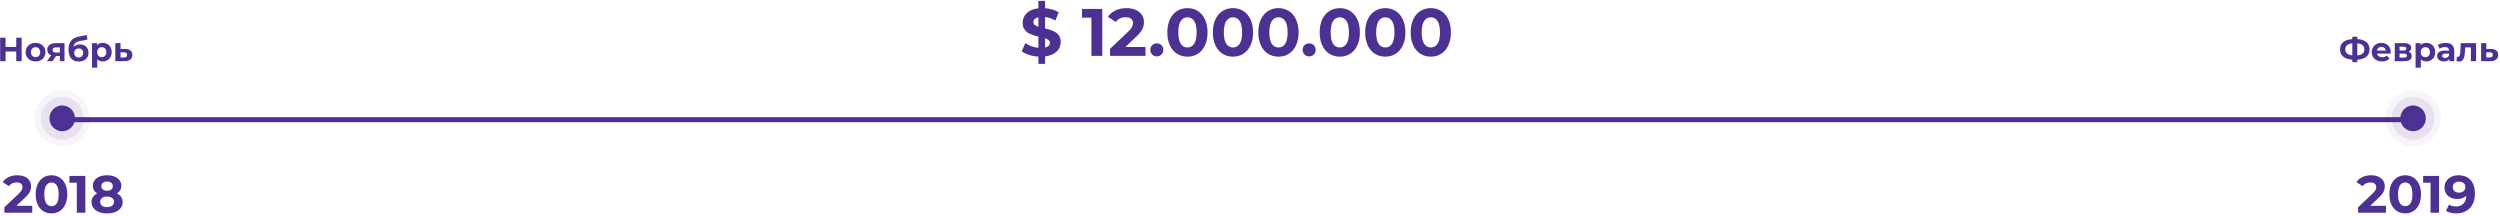
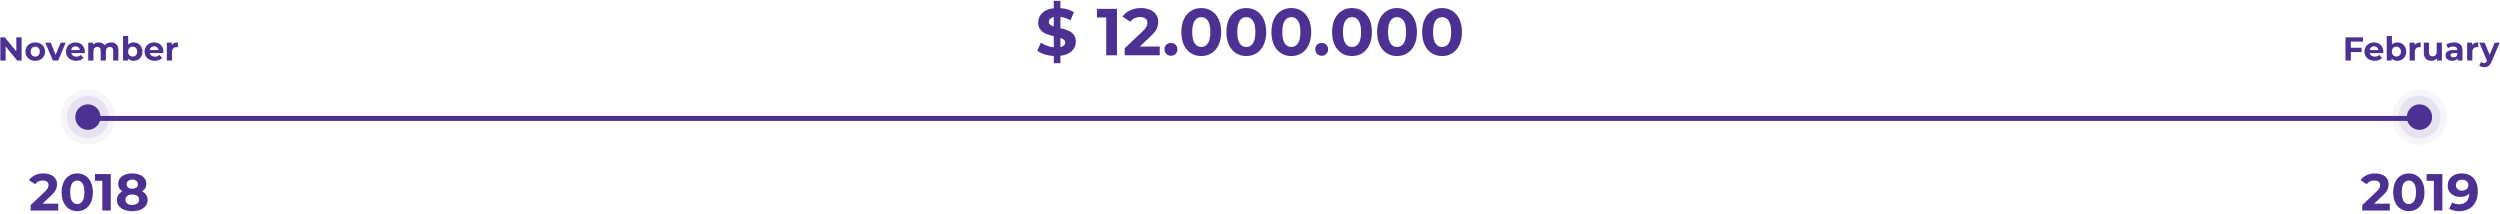
- <svg xmlns="http://www.w3.org/2000/svg" width="940px" height="81px" viewBox="0 0 940 81" version="1.1">
+ <svg xmlns="http://www.w3.org/2000/svg" width="950px" height="81px" viewBox="0 0 950 81" version="1.1">
  <defs />
-   <g id="майлстоун-3-copy" stroke="none" stroke-width="1" fill="none" fill-rule="evenodd" transform="translate(-180, -144)">
-     <g id="Group-9" transform="translate(0, 144)">
-       <g id="line-12-000-000" transform="translate(180, 0)">
-         <path d="M20,45 L909.798,45" id="Line" stroke="#4C3092" stroke-width="1.89" stroke-linecap="square" />
-         <g id="Group-6" transform="translate(13, 34)" fill="#4C3092">
-           <ellipse id="Oval-3-Copy-2" opacity="0.05" cx="10.401" cy="10.5" rx="10.401" ry="10.5" />
-           <ellipse id="Oval-3" opacity="0.1" cx="10.401" cy="10.5" rx="8" ry="8.077" />
-           <ellipse id="Oval-3-Copy" cx="10.401" cy="10.5" rx="4.8" ry="4.846" />
-         </g>
-         <path d="M12.128,77.386 L12.128,80 L1.653,80 L1.653,77.921 L6.999,72.872 C7.567,72.331 7.95,71.866 8.148,71.476 C8.346,71.087 8.445,70.701 8.445,70.318 C8.445,69.763 8.257,69.338 7.88,69.041 C7.504,68.744 6.953,68.595 6.227,68.595 C5.62,68.595 5.072,68.711 4.584,68.942 C4.095,69.173 3.686,69.519 3.356,69.981 L1.02,68.476 C1.561,67.671 2.307,67.041 3.257,66.586 C4.208,66.13 5.297,65.902 6.524,65.902 C7.554,65.902 8.455,66.071 9.227,66.407 C9.999,66.744 10.6,67.219 11.029,67.833 C11.458,68.447 11.672,69.169 11.672,70.001 C11.672,70.753 11.514,71.46 11.197,72.12 C10.88,72.78 10.266,73.532 9.356,74.377 L6.168,77.386 L12.128,77.386 Z M19.355,80.238 C18.206,80.238 17.183,79.954 16.286,79.386 C15.388,78.819 14.685,77.997 14.177,76.921 C13.669,75.845 13.415,74.562 13.415,73.07 C13.415,71.578 13.669,70.295 14.177,69.219 C14.685,68.143 15.388,67.321 16.286,66.754 C17.183,66.186 18.206,65.902 19.355,65.902 C20.503,65.902 21.526,66.186 22.424,66.754 C23.321,67.321 24.024,68.143 24.532,69.219 C25.041,70.295 25.295,71.578 25.295,73.07 C25.295,74.562 25.041,75.845 24.532,76.921 C24.024,77.997 23.321,78.819 22.424,79.386 C21.526,79.954 20.503,80.238 19.355,80.238 Z M19.355,77.525 C20.199,77.525 20.863,77.162 21.344,76.436 C21.826,75.71 22.067,74.588 22.067,73.07 C22.067,71.552 21.826,70.43 21.344,69.704 C20.863,68.978 20.199,68.615 19.355,68.615 C18.523,68.615 17.866,68.978 17.384,69.704 C16.903,70.43 16.662,71.552 16.662,73.07 C16.662,74.588 16.903,75.71 17.384,76.436 C17.866,77.162 18.523,77.525 19.355,77.525 Z M32.086,66.14 L32.086,80 L28.878,80 L28.878,68.714 L26.106,68.714 L26.106,66.14 L32.086,66.14 Z M43.986,72.714 C44.672,73.057 45.197,73.506 45.56,74.06 C45.923,74.614 46.104,75.255 46.104,75.981 C46.104,76.839 45.86,77.588 45.372,78.228 C44.883,78.868 44.197,79.363 43.313,79.713 C42.428,80.063 41.405,80.238 40.244,80.238 C39.082,80.238 38.062,80.063 37.184,79.713 C36.307,79.363 35.627,78.868 35.145,78.228 C34.663,77.588 34.422,76.839 34.422,75.981 C34.422,75.255 34.604,74.614 34.967,74.06 C35.33,73.506 35.848,73.057 36.521,72.714 C36.006,72.397 35.61,71.998 35.333,71.516 C35.056,71.034 34.917,70.483 34.917,69.862 C34.917,69.057 35.142,68.358 35.591,67.764 C36.039,67.17 36.666,66.711 37.472,66.388 C38.277,66.064 39.201,65.902 40.244,65.902 C41.3,65.902 42.233,66.064 43.045,66.388 C43.857,66.711 44.487,67.17 44.936,67.764 C45.385,68.358 45.609,69.057 45.609,69.862 C45.609,70.483 45.471,71.034 45.194,71.516 C44.916,71.998 44.514,72.397 43.986,72.714 Z M40.244,68.259 C39.597,68.259 39.079,68.414 38.689,68.724 C38.3,69.034 38.105,69.46 38.105,70.001 C38.105,70.529 38.297,70.945 38.679,71.248 C39.062,71.552 39.584,71.704 40.244,71.704 C40.904,71.704 41.432,71.552 41.828,71.248 C42.224,70.945 42.422,70.529 42.422,70.001 C42.422,69.46 42.224,69.034 41.828,68.724 C41.432,68.414 40.904,68.259 40.244,68.259 Z M40.244,77.881 C41.049,77.881 41.686,77.7 42.154,77.337 C42.623,76.974 42.857,76.489 42.857,75.882 C42.857,75.274 42.623,74.793 42.154,74.436 C41.686,74.08 41.049,73.902 40.244,73.902 C39.452,73.902 38.825,74.08 38.363,74.436 C37.901,74.793 37.67,75.274 37.67,75.882 C37.67,76.502 37.901,76.99 38.363,77.347 C38.825,77.703 39.452,77.881 40.244,77.881 Z" id="2018" fill="#4C3092" />
-         <path d="M8.145,14.18 L8.145,23 L6.104,23 L6.104,19.384 L2.097,19.384 L2.097,23 L0.056,23 L0.056,14.18 L2.097,14.18 L2.097,17.658 L6.104,17.658 L6.104,14.18 L8.145,14.18 Z M13.374,23.101 C12.66,23.101 12.02,22.952 11.453,22.654 C10.886,22.355 10.443,21.942 10.123,21.412 C9.804,20.883 9.645,20.283 9.645,19.611 C9.645,18.939 9.804,18.338 10.123,17.809 C10.443,17.28 10.886,16.866 11.453,16.568 C12.02,16.269 12.66,16.12 13.374,16.12 C14.088,16.12 14.727,16.269 15.289,16.568 C15.852,16.866 16.293,17.28 16.612,17.809 C16.932,18.338 17.091,18.939 17.091,19.611 C17.091,20.283 16.932,20.883 16.612,21.412 C16.293,21.942 15.852,22.355 15.289,22.654 C14.727,22.952 14.088,23.101 13.374,23.101 Z M13.374,21.488 C13.878,21.488 14.292,21.318 14.615,20.978 C14.939,20.637 15.1,20.182 15.1,19.611 C15.1,19.039 14.939,18.584 14.615,18.244 C14.292,17.903 13.878,17.733 13.374,17.733 C12.87,17.733 12.454,17.903 12.127,18.244 C11.799,18.584 11.635,19.039 11.635,19.611 C11.635,20.182 11.799,20.637 12.127,20.978 C12.454,21.318 12.87,21.488 13.374,21.488 Z M24.248,16.221 L24.248,23 L22.497,23 L22.497,21.06 L21.048,21.06 L19.762,23 L17.671,23 L19.221,20.782 C18.75,20.598 18.391,20.331 18.143,19.982 C17.895,19.634 17.772,19.212 17.772,18.716 C17.772,17.918 18.059,17.303 18.635,16.87 C19.21,16.437 20.002,16.221 21.01,16.221 L24.248,16.221 Z M21.048,17.821 C20.628,17.821 20.311,17.897 20.096,18.048 C19.882,18.199 19.775,18.443 19.775,18.779 C19.775,19.115 19.878,19.361 20.084,19.516 C20.29,19.672 20.602,19.749 21.022,19.749 L22.497,19.749 L22.497,17.821 L21.048,17.821 Z M30.057,16.687 C30.703,16.687 31.27,16.82 31.758,17.084 C32.245,17.349 32.621,17.721 32.885,18.199 C33.15,18.678 33.282,19.233 33.282,19.863 C33.282,20.509 33.125,21.083 32.81,21.582 C32.495,22.082 32.056,22.469 31.493,22.742 C30.93,23.015 30.292,23.151 29.578,23.151 C28.393,23.151 27.463,22.771 26.787,22.011 C26.111,21.251 25.773,20.136 25.773,18.666 C25.773,17.305 26.069,16.219 26.661,15.409 C27.253,14.598 28.162,14.067 29.389,13.815 L32.614,13.172 L32.879,14.86 L30.031,15.427 C29.259,15.579 28.685,15.831 28.311,16.183 C27.938,16.536 27.717,17.036 27.65,17.683 C27.944,17.364 28.297,17.118 28.708,16.946 C29.12,16.773 29.569,16.687 30.057,16.687 Z M29.59,21.627 C30.094,21.627 30.5,21.463 30.806,21.135 C31.113,20.808 31.266,20.392 31.266,19.888 C31.266,19.375 31.113,18.968 30.806,18.666 C30.5,18.363 30.094,18.212 29.59,18.212 C29.078,18.212 28.666,18.363 28.356,18.666 C28.045,18.968 27.889,19.375 27.889,19.888 C27.889,20.4 28.049,20.818 28.368,21.142 C28.687,21.465 29.095,21.627 29.59,21.627 Z M38.612,16.12 C39.242,16.12 39.815,16.265 40.332,16.555 C40.849,16.845 41.254,17.252 41.548,17.777 C41.842,18.302 41.989,18.913 41.989,19.611 C41.989,20.308 41.842,20.919 41.548,21.444 C41.254,21.969 40.849,22.376 40.332,22.666 C39.815,22.956 39.242,23.101 38.612,23.101 C37.747,23.101 37.066,22.828 36.571,22.282 L36.571,25.444 L34.605,25.444 L34.605,16.221 L36.483,16.221 L36.483,17.002 C36.97,16.414 37.68,16.12 38.612,16.12 Z M38.272,21.488 C38.776,21.488 39.189,21.318 39.513,20.978 C39.836,20.637 39.998,20.182 39.998,19.611 C39.998,19.039 39.836,18.584 39.513,18.244 C39.189,17.903 38.776,17.733 38.272,17.733 C37.768,17.733 37.354,17.903 37.031,18.244 C36.707,18.584 36.546,19.039 36.546,19.611 C36.546,20.182 36.707,20.637 37.031,20.978 C37.354,21.318 37.768,21.488 38.272,21.488 Z M47.029,18.388 C47.911,18.397 48.587,18.596 49.057,18.987 C49.528,19.378 49.763,19.93 49.763,20.644 C49.763,21.391 49.501,21.973 48.975,22.389 C48.45,22.805 47.713,23.013 46.764,23.013 L43.362,23 L43.362,16.221 L45.315,16.221 L45.315,18.388 L47.029,18.388 Z M46.588,21.614 C46.966,21.622 47.256,21.543 47.457,21.375 C47.659,21.207 47.76,20.955 47.76,20.619 C47.76,20.291 47.661,20.052 47.463,19.9 C47.266,19.749 46.974,19.669 46.588,19.661 L45.315,19.648 L45.315,21.614 L46.588,21.614 Z" id="Ноябрь" fill="#4C3092" />
-         <path d="M897.128,77.386 L897.128,80 L886.653,80 L886.653,77.921 L891.999,72.872 C892.567,72.331 892.95,71.866 893.148,71.476 C893.346,71.087 893.445,70.701 893.445,70.318 C893.445,69.763 893.257,69.338 892.88,69.041 C892.504,68.744 891.953,68.595 891.227,68.595 C890.62,68.595 890.072,68.711 889.584,68.942 C889.095,69.173 888.686,69.519 888.356,69.981 L886.02,68.476 C886.561,67.671 887.307,67.041 888.257,66.586 C889.208,66.13 890.297,65.902 891.524,65.902 C892.554,65.902 893.455,66.071 894.227,66.407 C894.999,66.744 895.6,67.219 896.029,67.833 C896.458,68.447 896.672,69.169 896.672,70.001 C896.672,70.753 896.514,71.46 896.197,72.12 C895.88,72.78 895.266,73.532 894.356,74.377 L891.168,77.386 L897.128,77.386 Z M904.355,80.238 C903.206,80.238 902.183,79.954 901.286,79.386 C900.388,78.819 899.685,77.997 899.177,76.921 C898.669,75.845 898.415,74.562 898.415,73.07 C898.415,71.578 898.669,70.295 899.177,69.219 C899.685,68.143 900.388,67.321 901.286,66.754 C902.183,66.186 903.206,65.902 904.355,65.902 C905.503,65.902 906.526,66.186 907.424,66.754 C908.321,67.321 909.024,68.143 909.532,69.219 C910.041,70.295 910.295,71.578 910.295,73.07 C910.295,74.562 910.041,75.845 909.532,76.921 C909.024,77.997 908.321,78.819 907.424,79.386 C906.526,79.954 905.503,80.238 904.355,80.238 Z M904.355,77.525 C905.199,77.525 905.863,77.162 906.344,76.436 C906.826,75.71 907.067,74.588 907.067,73.07 C907.067,71.552 906.826,70.43 906.344,69.704 C905.863,68.978 905.199,68.615 904.355,68.615 C903.523,68.615 902.866,68.978 902.385,69.704 C901.903,70.43 901.662,71.552 901.662,73.07 C901.662,74.588 901.903,75.71 902.385,76.436 C902.866,77.162 903.523,77.525 904.355,77.525 Z M917.086,66.14 L917.086,80 L913.878,80 L913.878,68.714 L911.106,68.714 L911.106,66.14 L917.086,66.14 Z M924.372,65.902 C926.313,65.902 927.831,66.493 928.926,67.675 C930.022,68.856 930.57,70.555 930.57,72.773 C930.57,74.344 930.276,75.69 929.689,76.812 C929.101,77.934 928.273,78.786 927.204,79.366 C926.135,79.947 924.9,80.238 923.501,80.238 C922.762,80.238 922.056,80.155 921.383,79.99 C920.709,79.825 920.135,79.591 919.66,79.287 L920.848,76.931 C921.521,77.393 922.386,77.624 923.442,77.624 C924.617,77.624 925.547,77.278 926.234,76.585 C926.92,75.891 927.29,74.892 927.342,73.585 C926.511,74.416 925.362,74.832 923.897,74.832 C923.013,74.832 922.208,74.654 921.482,74.298 C920.756,73.941 920.181,73.436 919.759,72.783 C919.337,72.129 919.125,71.374 919.125,70.516 C919.125,69.592 919.356,68.78 919.818,68.08 C920.28,67.381 920.911,66.843 921.709,66.467 C922.508,66.09 923.396,65.902 924.372,65.902 Z M924.61,72.436 C925.31,72.436 925.88,72.242 926.323,71.852 C926.765,71.463 926.986,70.965 926.986,70.357 C926.986,69.75 926.772,69.255 926.342,68.872 C925.913,68.49 925.323,68.298 924.57,68.298 C923.884,68.298 923.326,68.483 922.897,68.853 C922.468,69.222 922.254,69.724 922.254,70.357 C922.254,70.991 922.468,71.496 922.897,71.872 C923.326,72.248 923.897,72.436 924.61,72.436 Z" id="2019" fill="#4C3092" />
-         <path d="M890.959,18.565 C890.959,19.732 890.562,20.65 889.768,21.318 C888.975,21.986 887.834,22.357 886.348,22.433 L886.348,23.391 L884.47,23.391 L884.47,22.42 C882.975,22.336 881.83,21.961 881.037,21.293 C880.243,20.625 879.846,19.716 879.846,18.565 C879.846,17.406 880.243,16.496 881.037,15.837 C881.83,15.177 882.975,14.802 884.47,14.709 L884.47,13.802 L886.348,13.802 L886.348,14.697 C887.834,14.781 888.975,15.159 889.768,15.831 C890.562,16.503 890.959,17.414 890.959,18.565 Z M886.348,20.833 C887.238,20.749 887.901,20.52 888.338,20.146 C888.775,19.772 888.994,19.241 888.994,18.552 C888.994,17.208 888.112,16.461 886.348,16.309 L886.348,20.833 Z M881.824,18.565 C881.824,19.892 882.706,20.648 884.47,20.833 L884.47,16.309 C883.571,16.393 882.906,16.618 882.473,16.984 C882.04,17.349 881.824,17.876 881.824,18.565 Z M898.922,19.636 C898.922,19.661 898.91,19.837 898.885,20.165 L893.756,20.165 C893.849,20.585 894.067,20.917 894.412,21.16 C894.756,21.404 895.184,21.526 895.697,21.526 C896.05,21.526 896.362,21.473 896.635,21.368 C896.908,21.263 897.162,21.097 897.398,20.871 L898.443,22.005 C897.805,22.735 896.873,23.101 895.646,23.101 C894.882,23.101 894.206,22.952 893.618,22.654 C893.03,22.355 892.576,21.942 892.257,21.412 C891.938,20.883 891.778,20.283 891.778,19.611 C891.778,18.947 891.936,18.349 892.251,17.815 C892.566,17.282 892.998,16.866 893.548,16.568 C894.099,16.269 894.714,16.12 895.394,16.12 C896.058,16.12 896.658,16.263 897.196,16.549 C897.734,16.834 898.156,17.244 898.462,17.777 C898.769,18.311 898.922,18.93 898.922,19.636 Z M895.407,17.607 C894.962,17.607 894.588,17.733 894.285,17.985 C893.983,18.237 893.798,18.582 893.731,19.018 L897.07,19.018 C897.003,18.59 896.818,18.248 896.516,17.992 C896.213,17.735 895.844,17.607 895.407,17.607 Z M905.613,19.459 C906.411,19.728 906.81,20.266 906.81,21.072 C906.81,21.685 906.579,22.16 906.117,22.496 C905.655,22.832 904.966,23 904.051,23 L900.434,23 L900.434,16.221 L903.899,16.221 C904.748,16.221 905.411,16.374 905.89,16.681 C906.369,16.988 906.608,17.418 906.608,17.973 C906.608,18.309 906.522,18.605 906.35,18.861 C906.178,19.117 905.932,19.317 905.613,19.459 Z M902.236,19.006 L903.723,19.006 C904.412,19.006 904.756,18.762 904.756,18.275 C904.756,17.796 904.412,17.557 903.723,17.557 L902.236,17.557 L902.236,19.006 Z M903.887,21.664 C904.609,21.664 904.97,21.417 904.97,20.921 C904.97,20.661 904.886,20.47 904.718,20.348 C904.55,20.226 904.286,20.165 903.924,20.165 L902.236,20.165 L902.236,21.664 L903.887,21.664 Z M912.266,16.12 C912.896,16.12 913.469,16.265 913.986,16.555 C914.502,16.845 914.907,17.252 915.202,17.777 C915.496,18.302 915.643,18.913 915.643,19.611 C915.643,20.308 915.496,20.919 915.202,21.444 C914.907,21.969 914.502,22.376 913.986,22.666 C913.469,22.956 912.896,23.101 912.266,23.101 C911.4,23.101 910.72,22.828 910.225,22.282 L910.225,25.444 L908.259,25.444 L908.259,16.221 L910.136,16.221 L910.136,17.002 C910.624,16.414 911.333,16.12 912.266,16.12 Z M911.926,21.488 C912.43,21.488 912.843,21.318 913.167,20.978 C913.49,20.637 913.652,20.182 913.652,19.611 C913.652,19.039 913.49,18.584 913.167,18.244 C912.843,17.903 912.43,17.733 911.926,17.733 C911.421,17.733 911.008,17.903 910.684,18.244 C910.361,18.584 910.199,19.039 910.199,19.611 C910.199,20.182 910.361,20.637 910.684,20.978 C911.008,21.318 911.421,21.488 911.926,21.488 Z M919.536,16.12 C920.586,16.12 921.392,16.37 921.955,16.87 C922.518,17.37 922.799,18.124 922.799,19.132 L922.799,23 L920.96,23 L920.96,22.156 C920.59,22.786 919.901,23.101 918.893,23.101 C918.372,23.101 917.921,23.013 917.539,22.836 C917.157,22.66 916.865,22.416 916.663,22.105 C916.461,21.795 916.361,21.442 916.361,21.047 C916.361,20.417 916.598,19.921 917.073,19.56 C917.547,19.199 918.28,19.018 919.271,19.018 L920.834,19.018 C920.834,18.59 920.704,18.26 920.443,18.029 C920.183,17.798 919.792,17.683 919.271,17.683 C918.91,17.683 918.555,17.739 918.207,17.853 C917.858,17.966 917.562,18.12 917.318,18.313 L916.613,16.939 C916.982,16.679 917.425,16.477 917.942,16.335 C918.459,16.192 918.99,16.12 919.536,16.12 Z M919.385,21.778 C919.721,21.778 920.019,21.7 920.279,21.545 C920.54,21.389 920.724,21.16 920.834,20.858 L920.834,20.165 L919.486,20.165 C918.679,20.165 918.276,20.43 918.276,20.959 C918.276,21.211 918.375,21.41 918.572,21.557 C918.769,21.704 919.04,21.778 919.385,21.778 Z M931.014,16.221 L931.014,23 L929.049,23 L929.049,17.834 L926.907,17.834 L926.844,19.031 C926.81,19.921 926.726,20.661 926.592,21.249 C926.457,21.837 926.239,22.299 925.937,22.635 C925.634,22.971 925.214,23.139 924.677,23.139 C924.391,23.139 924.051,23.088 923.656,22.987 L923.757,21.375 C923.891,21.391 923.988,21.4 924.047,21.4 C924.341,21.4 924.561,21.293 924.708,21.079 C924.855,20.864 924.954,20.591 925.004,20.26 C925.055,19.928 925.092,19.489 925.118,18.943 L925.218,16.221 L931.014,16.221 Z M936.571,18.388 C937.453,18.397 938.129,18.596 938.6,18.987 C939.07,19.378 939.305,19.93 939.305,20.644 C939.305,21.391 939.043,21.973 938.518,22.389 C937.993,22.805 937.256,23.013 936.306,23.013 L932.904,23 L932.904,16.221 L934.857,16.221 L934.857,18.388 L936.571,18.388 Z M936.13,21.614 C936.508,21.622 936.798,21.543 936.999,21.375 C937.201,21.207 937.302,20.955 937.302,20.619 C937.302,20.291 937.203,20.052 937.006,19.9 C936.808,19.749 936.517,19.669 936.13,19.661 L934.857,19.648 L934.857,21.614 L936.13,21.614 Z" id="Февраль" fill="#4C3092" />
-         <path d="M398.825,15.834 C398.825,17.212 398.321,18.392 397.313,19.375 C396.305,20.357 394.852,20.966 392.953,21.202 L392.953,24.024 L390.433,24.024 L390.433,21.277 C389.19,21.21 388.006,20.992 386.88,20.622 C385.754,20.252 384.847,19.799 384.158,19.261 L385.544,16.187 C386.183,16.657 386.93,17.052 387.787,17.371 C388.644,17.69 389.526,17.892 390.433,17.976 L390.433,13.768 C389.24,13.482 388.232,13.163 387.409,12.81 C386.586,12.457 385.897,11.941 385.343,11.26 C384.788,10.58 384.511,9.677 384.511,8.551 C384.511,7.157 385.019,5.96 386.036,4.96 C387.052,3.961 388.518,3.352 390.433,3.133 L390.433,0.336 L392.953,0.336 L392.953,3.083 C395.02,3.251 396.725,3.763 398.069,4.62 L396.809,7.72 C395.549,6.997 394.264,6.56 392.953,6.409 L392.953,10.693 C394.129,10.962 395.125,11.269 395.939,11.613 C396.754,11.957 397.439,12.47 397.993,13.15 C398.548,13.831 398.825,14.725 398.825,15.834 Z M388.568,8.35 C388.568,8.77 388.728,9.114 389.047,9.383 C389.366,9.652 389.828,9.878 390.433,10.063 L390.433,6.485 C389.795,6.636 389.324,6.875 389.022,7.203 C388.72,7.531 388.568,7.913 388.568,8.35 Z M392.953,17.875 C393.558,17.741 394.012,17.522 394.314,17.22 C394.616,16.918 394.768,16.556 394.768,16.136 C394.768,15.716 394.612,15.372 394.301,15.103 C393.991,14.834 393.541,14.599 392.953,14.398 L392.953,17.875 Z M414.449,3.36 L414.449,21 L410.366,21 L410.366,6.636 L406.838,6.636 L406.838,3.36 L414.449,3.36 Z M430.703,17.674 L430.703,21 L417.372,21 L417.372,18.354 L424.176,11.928 C424.898,11.239 425.386,10.647 425.638,10.151 C425.89,9.656 426.016,9.164 426.016,8.677 C426.016,7.972 425.776,7.43 425.297,7.052 C424.819,6.674 424.117,6.485 423.193,6.485 C422.42,6.485 421.723,6.632 421.102,6.926 C420.48,7.22 419.959,7.661 419.539,8.249 L416.566,6.334 C417.254,5.309 418.204,4.507 419.413,3.927 C420.623,3.347 422.009,3.058 423.571,3.058 C424.882,3.058 426.028,3.272 427.011,3.7 C427.994,4.129 428.758,4.733 429.304,5.515 C429.85,6.296 430.123,7.216 430.123,8.274 C430.123,9.232 429.922,10.13 429.518,10.97 C429.115,11.81 428.334,12.768 427.175,13.843 L423.118,17.674 L430.703,17.674 Z M434.962,21.202 C434.273,21.202 433.693,20.966 433.223,20.496 C432.752,20.026 432.517,19.438 432.517,18.732 C432.517,18.01 432.752,17.426 433.223,16.981 C433.693,16.535 434.273,16.313 434.962,16.313 C435.65,16.313 436.23,16.535 436.7,16.981 C437.171,17.426 437.406,18.01 437.406,18.732 C437.406,19.438 437.171,20.026 436.7,20.496 C436.23,20.966 435.65,21.202 434.962,21.202 Z M446.478,21.302 C445.016,21.302 443.714,20.941 442.572,20.219 C441.43,19.496 440.535,18.451 439.888,17.081 C439.241,15.712 438.918,14.078 438.918,12.18 C438.918,10.282 439.241,8.648 439.888,7.279 C440.535,5.909 441.43,4.864 442.572,4.141 C443.714,3.419 445.016,3.058 446.478,3.058 C447.94,3.058 449.242,3.419 450.384,4.141 C451.526,4.864 452.421,5.909 453.068,7.279 C453.715,8.648 454.038,10.282 454.038,12.18 C454.038,14.078 453.715,15.712 453.068,17.081 C452.421,18.451 451.526,19.496 450.384,20.219 C449.242,20.941 447.94,21.302 446.478,21.302 Z M446.478,17.85 C447.553,17.85 448.397,17.388 449.011,16.464 C449.624,15.54 449.93,14.112 449.93,12.18 C449.93,10.248 449.624,8.82 449.011,7.896 C448.397,6.972 447.553,6.51 446.478,6.51 C445.42,6.51 444.584,6.972 443.971,7.896 C443.357,8.82 443.051,10.248 443.051,12.18 C443.051,14.112 443.357,15.54 443.971,16.464 C444.584,17.388 445.42,17.85 446.478,17.85 Z M463.589,21.302 C462.127,21.302 460.825,20.941 459.683,20.219 C458.54,19.496 457.646,18.451 456.999,17.081 C456.352,15.712 456.029,14.078 456.029,12.18 C456.029,10.282 456.352,8.648 456.999,7.279 C457.646,5.909 458.54,4.864 459.683,4.141 C460.825,3.419 462.127,3.058 463.589,3.058 C465.05,3.058 466.352,3.419 467.495,4.141 C468.637,4.864 469.532,5.909 470.179,7.279 C470.825,8.648 471.149,10.282 471.149,12.18 C471.149,14.078 470.825,15.712 470.179,17.081 C469.532,18.451 468.637,19.496 467.495,20.219 C466.352,20.941 465.05,21.302 463.589,21.302 Z M463.589,17.85 C464.664,17.85 465.508,17.388 466.121,16.464 C466.735,15.54 467.041,14.112 467.041,12.18 C467.041,10.248 466.735,8.82 466.121,7.896 C465.508,6.972 464.664,6.51 463.589,6.51 C462.53,6.51 461.695,6.972 461.081,7.896 C460.468,8.82 460.162,10.248 460.162,12.18 C460.162,14.112 460.468,15.54 461.081,16.464 C461.695,17.388 462.53,17.85 463.589,17.85 Z M480.7,21.302 C479.238,21.302 477.936,20.941 476.794,20.219 C475.651,19.496 474.757,18.451 474.11,17.081 C473.463,15.712 473.14,14.078 473.14,12.18 C473.14,10.282 473.463,8.648 474.11,7.279 C474.757,5.909 475.651,4.864 476.794,4.141 C477.936,3.419 479.238,3.058 480.7,3.058 C482.161,3.058 483.463,3.419 484.606,4.141 C485.748,4.864 486.643,5.909 487.289,7.279 C487.936,8.648 488.26,10.282 488.26,12.18 C488.26,14.078 487.936,15.712 487.289,17.081 C486.643,18.451 485.748,19.496 484.606,20.219 C483.463,20.941 482.161,21.302 480.7,21.302 Z M480.7,17.85 C481.775,17.85 482.619,17.388 483.232,16.464 C483.845,15.54 484.152,14.112 484.152,12.18 C484.152,10.248 483.845,8.82 483.232,7.896 C482.619,6.972 481.775,6.51 480.7,6.51 C479.641,6.51 478.805,6.972 478.192,7.896 C477.579,8.82 477.272,10.248 477.272,12.18 C477.272,14.112 477.579,15.54 478.192,16.464 C478.805,17.388 479.641,17.85 480.7,17.85 Z M492.241,21.202 C491.552,21.202 490.973,20.966 490.502,20.496 C490.032,20.026 489.797,19.438 489.797,18.732 C489.797,18.01 490.032,17.426 490.502,16.981 C490.973,16.535 491.552,16.313 492.241,16.313 C492.93,16.313 493.51,16.535 493.98,16.981 C494.45,17.426 494.686,18.01 494.686,18.732 C494.686,19.438 494.45,20.026 493.98,20.496 C493.51,20.966 492.93,21.202 492.241,21.202 Z M503.758,21.302 C502.296,21.302 500.994,20.941 499.852,20.219 C498.709,19.496 497.815,18.451 497.168,17.081 C496.521,15.712 496.198,14.078 496.198,12.18 C496.198,10.282 496.521,8.648 497.168,7.279 C497.815,5.909 498.709,4.864 499.852,4.141 C500.994,3.419 502.296,3.058 503.758,3.058 C505.219,3.058 506.521,3.419 507.664,4.141 C508.806,4.864 509.701,5.909 510.347,7.279 C510.994,8.648 511.318,10.282 511.318,12.18 C511.318,14.078 510.994,15.712 510.347,17.081 C509.701,18.451 508.806,19.496 507.664,20.219 C506.521,20.941 505.219,21.302 503.758,21.302 Z M503.758,17.85 C504.833,17.85 505.677,17.388 506.29,16.464 C506.903,15.54 507.21,14.112 507.21,12.18 C507.21,10.248 506.903,8.82 506.29,7.896 C505.677,6.972 504.833,6.51 503.758,6.51 C502.699,6.51 501.863,6.972 501.25,7.896 C500.637,8.82 500.33,10.248 500.33,12.18 C500.33,14.112 500.637,15.54 501.25,16.464 C501.863,17.388 502.699,17.85 503.758,17.85 Z M520.868,21.302 C519.407,21.302 518.105,20.941 516.962,20.219 C515.82,19.496 514.925,18.451 514.279,17.081 C513.632,15.712 513.308,14.078 513.308,12.18 C513.308,10.282 513.632,8.648 514.279,7.279 C514.925,5.909 515.82,4.864 516.962,4.141 C518.105,3.419 519.407,3.058 520.868,3.058 C522.33,3.058 523.632,3.419 524.774,4.141 C525.917,4.864 526.811,5.909 527.458,7.279 C528.105,8.648 528.428,10.282 528.428,12.18 C528.428,14.078 528.105,15.712 527.458,17.081 C526.811,18.451 525.917,19.496 524.774,20.219 C523.632,20.941 522.33,21.302 520.868,21.302 Z M520.868,17.85 C521.944,17.85 522.788,17.388 523.401,16.464 C524.014,15.54 524.321,14.112 524.321,12.18 C524.321,10.248 524.014,8.82 523.401,7.896 C522.788,6.972 521.944,6.51 520.868,6.51 C519.81,6.51 518.974,6.972 518.361,7.896 C517.748,8.82 517.441,10.248 517.441,12.18 C517.441,14.112 517.748,15.54 518.361,16.464 C518.974,17.388 519.81,17.85 520.868,17.85 Z M537.979,21.302 C536.518,21.302 535.216,20.941 534.073,20.219 C532.931,19.496 532.036,18.451 531.389,17.081 C530.743,15.712 530.419,14.078 530.419,12.18 C530.419,10.282 530.743,8.648 531.389,7.279 C532.036,5.909 532.931,4.864 534.073,4.141 C535.216,3.419 536.518,3.058 537.979,3.058 C539.441,3.058 540.743,3.419 541.885,4.141 C543.028,4.864 543.922,5.909 544.569,7.279 C545.216,8.648 545.539,10.282 545.539,12.18 C545.539,14.078 545.216,15.712 544.569,17.081 C543.922,18.451 543.028,19.496 541.885,20.219 C540.743,20.941 539.441,21.302 537.979,21.302 Z M537.979,17.85 C539.054,17.85 539.899,17.388 540.512,16.464 C541.125,15.54 541.432,14.112 541.432,12.18 C541.432,10.248 541.125,8.82 540.512,7.896 C539.899,6.972 539.054,6.51 537.979,6.51 C536.921,6.51 536.085,6.972 535.472,7.896 C534.859,8.82 534.552,10.248 534.552,12.18 C534.552,14.112 534.859,15.54 535.472,16.464 C536.085,17.388 536.921,17.85 537.979,17.85 Z" id="$-12.000.000" fill="#4C3092" />
-         <g id="Group-6-Copy" transform="translate(896.9123, 34)" fill="#4C3092">
-           <ellipse id="Oval-3-Copy-2" opacity="0.05" cx="10.401" cy="10.5" rx="10.401" ry="10.5" />
-           <ellipse id="Oval-3" opacity="0.1" cx="10.401" cy="10.5" rx="8" ry="8.077" />
-           <ellipse id="Oval-3-Copy" cx="10.401" cy="10.5" rx="4.8" ry="4.846" />
-         </g>
+   <g id="Artboard-2" stroke="none" stroke-width="1" fill="none" fill-rule="evenodd" transform="translate(-80, -1099)">
+     <g id="line-12000000" transform="translate(79, 1096)">
+       <path d="M31,48 L920.798,48" id="Line" stroke="#4C3092" stroke-width="1.89" stroke-linecap="square" />
+       <g id="Group-6" transform="translate(24, 37)" fill="#4C3092">
+         <ellipse id="Oval-3-Copy-2" opacity="0.05" cx="10.401" cy="10.5" rx="10.401" ry="10.5" />
+         <ellipse id="Oval-3" opacity="0.1" cx="10.401" cy="10.5" rx="8" ry="8.077" />
+         <ellipse id="Oval-3-Copy" cx="10.401" cy="10.5" rx="4.8" ry="4.846" />
      </g>
+       <g id="Group-6-Copy" transform="translate(910, 37)" fill="#4C3092">
+         <ellipse id="Oval-3-Copy-2" opacity="0.05" cx="10.401" cy="10.5" rx="10.401" ry="10.5" />
+         <ellipse id="Oval-3" opacity="0.1" cx="10.401" cy="10.5" rx="8" ry="8.077" />
+         <ellipse id="Oval-3-Copy" cx="10.401" cy="10.5" rx="4.8" ry="4.846" />
+       </g>
+       <path d="M23.128,80.386 L23.128,83 L12.653,83 L12.653,80.921 L17.999,75.872 C18.567,75.331 18.95,74.866 19.148,74.476 C19.346,74.087 19.445,73.701 19.445,73.318 C19.445,72.763 19.257,72.338 18.88,72.041 C18.504,71.744 17.953,71.595 17.227,71.595 C16.62,71.595 16.072,71.711 15.584,71.942 C15.095,72.173 14.686,72.519 14.356,72.981 L12.02,71.476 C12.561,70.671 13.307,70.041 14.257,69.586 C15.208,69.13 16.297,68.902 17.524,68.902 C18.554,68.902 19.455,69.071 20.227,69.407 C20.999,69.744 21.6,70.219 22.029,70.833 C22.458,71.447 22.672,72.169 22.672,73.001 C22.672,73.753 22.514,74.46 22.197,75.12 C21.88,75.78 21.266,76.532 20.356,77.377 L17.168,80.386 L23.128,80.386 Z M30.355,83.238 C29.206,83.238 28.183,82.954 27.286,82.386 C26.388,81.819 25.685,80.997 25.177,79.921 C24.669,78.845 24.415,77.562 24.415,76.07 C24.415,74.578 24.669,73.295 25.177,72.219 C25.685,71.143 26.388,70.321 27.286,69.754 C28.183,69.186 29.206,68.902 30.355,68.902 C31.503,68.902 32.526,69.186 33.424,69.754 C34.321,70.321 35.024,71.143 35.532,72.219 C36.041,73.295 36.295,74.578 36.295,76.07 C36.295,77.562 36.041,78.845 35.532,79.921 C35.024,80.997 34.321,81.819 33.424,82.386 C32.526,82.954 31.503,83.238 30.355,83.238 Z M30.355,80.525 C31.199,80.525 31.863,80.162 32.344,79.436 C32.826,78.71 33.067,77.588 33.067,76.07 C33.067,74.552 32.826,73.43 32.344,72.704 C31.863,71.978 31.199,71.615 30.355,71.615 C29.523,71.615 28.866,71.978 28.384,72.704 C27.903,73.43 27.662,74.552 27.662,76.07 C27.662,77.588 27.903,78.71 28.384,79.436 C28.866,80.162 29.523,80.525 30.355,80.525 Z M43.086,69.14 L43.086,83 L39.878,83 L39.878,71.714 L37.106,71.714 L37.106,69.14 L43.086,69.14 Z M54.986,75.714 C55.672,76.057 56.197,76.506 56.56,77.06 C56.923,77.614 57.104,78.255 57.104,78.981 C57.104,79.839 56.86,80.588 56.372,81.228 C55.883,81.868 55.197,82.363 54.313,82.713 C53.428,83.063 52.405,83.238 51.244,83.238 C50.082,83.238 49.062,83.063 48.184,82.713 C47.307,82.363 46.627,81.868 46.145,81.228 C45.663,80.588 45.422,79.839 45.422,78.981 C45.422,78.255 45.604,77.614 45.967,77.06 C46.33,76.506 46.848,76.057 47.521,75.714 C47.006,75.397 46.61,74.998 46.333,74.516 C46.056,74.034 45.917,73.483 45.917,72.862 C45.917,72.057 46.142,71.358 46.591,70.764 C47.039,70.17 47.666,69.711 48.472,69.388 C49.277,69.064 50.201,68.902 51.244,68.902 C52.3,68.902 53.233,69.064 54.045,69.388 C54.857,69.711 55.487,70.17 55.936,70.764 C56.385,71.358 56.609,72.057 56.609,72.862 C56.609,73.483 56.471,74.034 56.194,74.516 C55.916,74.998 55.514,75.397 54.986,75.714 Z M51.244,71.259 C50.597,71.259 50.079,71.414 49.689,71.724 C49.3,72.034 49.105,72.46 49.105,73.001 C49.105,73.529 49.297,73.945 49.679,74.248 C50.062,74.552 50.584,74.704 51.244,74.704 C51.904,74.704 52.432,74.552 52.828,74.248 C53.224,73.945 53.422,73.529 53.422,73.001 C53.422,72.46 53.224,72.034 52.828,71.724 C52.432,71.414 51.904,71.259 51.244,71.259 Z M51.244,80.881 C52.049,80.881 52.686,80.7 53.154,80.337 C53.623,79.974 53.857,79.489 53.857,78.882 C53.857,78.274 53.623,77.793 53.154,77.436 C52.686,77.08 52.049,76.902 51.244,76.902 C50.452,76.902 49.825,77.08 49.363,77.436 C48.901,77.793 48.67,78.274 48.67,78.882 C48.67,79.502 48.901,79.99 49.363,80.347 C49.825,80.703 50.452,80.881 51.244,80.881 Z" id="2018" fill="#4C3092" />
+       <path d="M9.218,17.18 L9.218,26 L7.542,26 L3.145,20.645 L3.145,26 L1.129,26 L1.129,17.18 L2.817,17.18 L7.202,22.535 L7.202,17.18 L9.218,17.18 Z M14.397,26.101 C13.683,26.101 13.042,25.952 12.475,25.654 C11.908,25.355 11.465,24.942 11.146,24.412 C10.827,23.883 10.667,23.283 10.667,22.611 C10.667,21.939 10.827,21.338 11.146,20.809 C11.465,20.28 11.908,19.866 12.475,19.568 C13.042,19.269 13.683,19.12 14.397,19.12 C15.111,19.12 15.749,19.269 16.312,19.568 C16.875,19.866 17.316,20.28 17.635,20.809 C17.954,21.338 18.114,21.939 18.114,22.611 C18.114,23.283 17.954,23.883 17.635,24.412 C17.316,24.942 16.875,25.355 16.312,25.654 C15.749,25.952 15.111,26.101 14.397,26.101 Z M14.397,24.488 C14.901,24.488 15.314,24.318 15.638,23.978 C15.961,23.637 16.123,23.182 16.123,22.611 C16.123,22.039 15.961,21.584 15.638,21.244 C15.314,20.903 14.901,20.733 14.397,20.733 C13.893,20.733 13.477,20.903 13.149,21.244 C12.822,21.584 12.658,22.039 12.658,22.611 C12.658,23.182 12.822,23.637 13.149,23.978 C13.477,24.318 13.893,24.488 14.397,24.488 Z M25.964,19.221 L23.103,26 L21.075,26 L18.227,19.221 L20.256,19.221 L22.133,23.833 L24.074,19.221 L25.964,19.221 Z M33.221,22.636 C33.221,22.661 33.209,22.837 33.183,23.165 L28.055,23.165 C28.148,23.585 28.366,23.917 28.71,24.16 C29.055,24.404 29.483,24.526 29.996,24.526 C30.348,24.526 30.661,24.473 30.934,24.368 C31.207,24.263 31.461,24.097 31.697,23.871 L32.742,25.005 C32.104,25.735 31.172,26.101 29.945,26.101 C29.181,26.101 28.505,25.952 27.917,25.654 C27.328,25.355 26.875,24.942 26.556,24.412 C26.236,23.883 26.077,23.283 26.077,22.611 C26.077,21.947 26.234,21.349 26.549,20.815 C26.864,20.282 27.297,19.866 27.847,19.568 C28.397,19.269 29.013,19.12 29.693,19.12 C30.357,19.12 30.957,19.263 31.495,19.549 C32.033,19.834 32.455,20.244 32.761,20.777 C33.068,21.311 33.221,21.93 33.221,22.636 Z M29.706,20.607 C29.26,20.607 28.887,20.733 28.584,20.985 C28.282,21.237 28.097,21.582 28.03,22.018 L31.369,22.018 C31.302,21.59 31.117,21.248 30.815,20.992 C30.512,20.735 30.143,20.607 29.706,20.607 Z M43.213,19.12 C44.061,19.12 44.735,19.37 45.235,19.87 C45.735,20.37 45.985,21.12 45.985,22.119 L45.985,26 L44.019,26 L44.019,22.422 C44.019,21.884 43.908,21.483 43.685,21.218 C43.463,20.954 43.146,20.821 42.734,20.821 C42.272,20.821 41.907,20.97 41.638,21.269 C41.369,21.567 41.235,22.01 41.235,22.598 L41.235,26 L39.269,26 L39.269,22.422 C39.269,21.355 38.841,20.821 37.984,20.821 C37.53,20.821 37.169,20.97 36.9,21.269 C36.631,21.567 36.497,22.01 36.497,22.598 L36.497,26 L34.532,26 L34.532,19.221 L36.409,19.221 L36.409,20.002 C36.661,19.717 36.97,19.498 37.335,19.347 C37.7,19.196 38.101,19.12 38.538,19.12 C39.017,19.12 39.45,19.215 39.836,19.404 C40.223,19.593 40.533,19.868 40.768,20.229 C41.046,19.876 41.396,19.603 41.821,19.41 C42.245,19.217 42.709,19.12 43.213,19.12 Z M51.756,19.12 C52.386,19.12 52.959,19.265 53.476,19.555 C53.992,19.845 54.397,20.252 54.691,20.777 C54.986,21.302 55.132,21.913 55.132,22.611 C55.132,23.308 54.986,23.919 54.691,24.444 C54.397,24.969 53.992,25.376 53.476,25.666 C52.959,25.956 52.386,26.101 51.756,26.101 C50.823,26.101 50.114,25.807 49.626,25.219 L49.626,26 L47.749,26 L47.749,16.651 L49.714,16.651 L49.714,19.939 C50.21,19.393 50.89,19.12 51.756,19.12 Z M51.415,24.488 C51.92,24.488 52.333,24.318 52.657,23.978 C52.98,23.637 53.142,23.182 53.142,22.611 C53.142,22.039 52.98,21.584 52.657,21.244 C52.333,20.903 51.92,20.733 51.415,20.733 C50.911,20.733 50.498,20.903 50.174,21.244 C49.851,21.584 49.689,22.039 49.689,22.611 C49.689,23.182 49.851,23.637 50.174,23.978 C50.498,24.318 50.911,24.488 51.415,24.488 Z M63.083,22.636 C63.083,22.661 63.07,22.837 63.045,23.165 L57.917,23.165 C58.009,23.585 58.228,23.917 58.572,24.16 C58.917,24.404 59.345,24.526 59.857,24.526 C60.21,24.526 60.523,24.473 60.796,24.368 C61.069,24.263 61.323,24.097 61.558,23.871 L62.604,25.005 C61.966,25.735 61.034,26.101 59.807,26.101 C59.043,26.101 58.367,25.952 57.778,25.654 C57.19,25.355 56.737,24.942 56.418,24.412 C56.098,23.883 55.939,23.283 55.939,22.611 C55.939,21.947 56.096,21.349 56.411,20.815 C56.726,20.282 57.159,19.866 57.709,19.568 C58.259,19.269 58.875,19.12 59.555,19.12 C60.219,19.12 60.819,19.263 61.357,19.549 C61.895,19.834 62.317,20.244 62.623,20.777 C62.93,21.311 63.083,21.93 63.083,22.636 Z M59.568,20.607 C59.122,20.607 58.749,20.733 58.446,20.985 C58.144,21.237 57.959,21.582 57.892,22.018 L61.231,22.018 C61.164,21.59 60.979,21.248 60.676,20.992 C60.374,20.735 60.005,20.607 59.568,20.607 Z M66.271,20.116 C66.506,19.788 66.823,19.54 67.222,19.372 C67.621,19.204 68.081,19.12 68.602,19.12 L68.602,20.935 C68.383,20.918 68.236,20.91 68.161,20.91 C67.598,20.91 67.157,21.067 66.838,21.382 C66.519,21.697 66.359,22.17 66.359,22.8 L66.359,26 L64.393,26 L64.393,19.221 L66.271,19.221 L66.271,20.116 Z" id="November" fill="#4C3092" />
+       <path d="M909.128,80.386 L909.128,83 L898.653,83 L898.653,80.921 L903.999,75.872 C904.567,75.331 904.95,74.866 905.148,74.476 C905.346,74.087 905.445,73.701 905.445,73.318 C905.445,72.763 905.257,72.338 904.88,72.041 C904.504,71.744 903.953,71.595 903.227,71.595 C902.62,71.595 902.072,71.711 901.584,71.942 C901.095,72.173 900.686,72.519 900.356,72.981 L898.02,71.476 C898.561,70.671 899.307,70.041 900.257,69.586 C901.208,69.13 902.297,68.902 903.524,68.902 C904.554,68.902 905.455,69.071 906.227,69.407 C906.999,69.744 907.6,70.219 908.029,70.833 C908.458,71.447 908.672,72.169 908.672,73.001 C908.672,73.753 908.514,74.46 908.197,75.12 C907.88,75.78 907.266,76.532 906.356,77.377 L903.168,80.386 L909.128,80.386 Z M916.355,83.238 C915.206,83.238 914.183,82.954 913.286,82.386 C912.388,81.819 911.685,80.997 911.177,79.921 C910.669,78.845 910.415,77.562 910.415,76.07 C910.415,74.578 910.669,73.295 911.177,72.219 C911.685,71.143 912.388,70.321 913.286,69.754 C914.183,69.186 915.206,68.902 916.355,68.902 C917.503,68.902 918.526,69.186 919.424,69.754 C920.321,70.321 921.024,71.143 921.532,72.219 C922.041,73.295 922.295,74.578 922.295,76.07 C922.295,77.562 922.041,78.845 921.532,79.921 C921.024,80.997 920.321,81.819 919.424,82.386 C918.526,82.954 917.503,83.238 916.355,83.238 Z M916.355,80.525 C917.199,80.525 917.863,80.162 918.344,79.436 C918.826,78.71 919.067,77.588 919.067,76.07 C919.067,74.552 918.826,73.43 918.344,72.704 C917.863,71.978 917.199,71.615 916.355,71.615 C915.523,71.615 914.866,71.978 914.385,72.704 C913.903,73.43 913.662,74.552 913.662,76.07 C913.662,77.588 913.903,78.71 914.385,79.436 C914.866,80.162 915.523,80.525 916.355,80.525 Z M929.086,69.14 L929.086,83 L925.878,83 L925.878,71.714 L923.106,71.714 L923.106,69.14 L929.086,69.14 Z M936.372,68.902 C938.313,68.902 939.831,69.493 940.926,70.675 C942.022,71.856 942.57,73.555 942.57,75.773 C942.57,77.344 942.276,78.69 941.689,79.812 C941.101,80.934 940.273,81.786 939.204,82.366 C938.135,82.947 936.9,83.238 935.501,83.238 C934.762,83.238 934.056,83.155 933.383,82.99 C932.709,82.825 932.135,82.591 931.66,82.287 L932.848,79.931 C933.521,80.393 934.386,80.624 935.442,80.624 C936.617,80.624 937.547,80.278 938.234,79.585 C938.92,78.891 939.29,77.892 939.342,76.585 C938.511,77.416 937.362,77.832 935.897,77.832 C935.013,77.832 934.208,77.654 933.482,77.298 C932.756,76.941 932.181,76.436 931.759,75.783 C931.337,75.129 931.125,74.374 931.125,73.516 C931.125,72.592 931.356,71.78 931.818,71.08 C932.28,70.381 932.911,69.843 933.709,69.467 C934.508,69.09 935.396,68.902 936.372,68.902 Z M936.61,75.436 C937.31,75.436 937.88,75.242 938.323,74.852 C938.765,74.463 938.986,73.965 938.986,73.357 C938.986,72.75 938.772,72.255 938.342,71.872 C937.913,71.49 937.323,71.298 936.57,71.298 C935.884,71.298 935.326,71.483 934.897,71.853 C934.468,72.222 934.254,72.724 934.254,73.357 C934.254,73.991 934.468,74.496 934.897,74.872 C935.326,75.248 935.897,75.436 936.61,75.436 Z" id="2019" fill="#4C3092" />
+       <path d="M894.32,18.818 L894.32,21.149 L898.402,21.149 L898.402,22.787 L894.32,22.787 L894.32,26 L892.278,26 L892.278,17.18 L898.944,17.18 L898.944,18.818 L894.32,18.818 Z M906.655,22.636 C906.655,22.661 906.642,22.837 906.617,23.165 L901.489,23.165 C901.581,23.585 901.8,23.917 902.144,24.16 C902.489,24.404 902.917,24.526 903.429,24.526 C903.782,24.526 904.095,24.473 904.368,24.368 C904.641,24.263 904.895,24.097 905.13,23.871 L906.176,25.005 C905.538,25.735 904.605,26.101 903.379,26.101 C902.614,26.101 901.938,25.952 901.35,25.654 C900.762,25.355 900.309,24.942 899.99,24.412 C899.67,23.883 899.511,23.283 899.511,22.611 C899.511,21.947 899.668,21.349 899.983,20.815 C900.298,20.282 900.731,19.866 901.281,19.568 C901.831,19.269 902.446,19.12 903.127,19.12 C903.791,19.12 904.391,19.263 904.929,19.549 C905.466,19.834 905.888,20.244 906.195,20.777 C906.502,21.311 906.655,21.93 906.655,22.636 Z M903.139,20.607 C902.694,20.607 902.321,20.733 902.018,20.985 C901.716,21.237 901.531,21.582 901.464,22.018 L904.803,22.018 C904.736,21.59 904.551,21.248 904.248,20.992 C903.946,20.735 903.576,20.607 903.139,20.607 Z M911.972,19.12 C912.602,19.12 913.175,19.265 913.692,19.555 C914.209,19.845 914.614,20.252 914.908,20.777 C915.202,21.302 915.349,21.913 915.349,22.611 C915.349,23.308 915.202,23.919 914.908,24.444 C914.614,24.969 914.209,25.376 913.692,25.666 C913.175,25.956 912.602,26.101 911.972,26.101 C911.04,26.101 910.33,25.807 909.843,25.219 L909.843,26 L907.965,26 L907.965,16.651 L909.931,16.651 L909.931,19.939 C910.427,19.393 911.107,19.12 911.972,19.12 Z M911.632,24.488 C912.136,24.488 912.55,24.318 912.873,23.978 C913.196,23.637 913.358,23.182 913.358,22.611 C913.358,22.039 913.196,21.584 912.873,21.244 C912.55,20.903 912.136,20.733 911.632,20.733 C911.128,20.733 910.714,20.903 910.391,21.244 C910.067,21.584 909.906,22.039 909.906,22.611 C909.906,23.182 910.067,23.637 910.391,23.978 C910.714,24.318 911.128,24.488 911.632,24.488 Z M918.537,20.116 C918.772,19.788 919.089,19.54 919.488,19.372 C919.887,19.204 920.347,19.12 920.868,19.12 L920.868,20.935 C920.649,20.918 920.502,20.91 920.427,20.91 C919.864,20.91 919.423,21.067 919.104,21.382 C918.784,21.697 918.625,22.17 918.625,22.8 L918.625,26 L916.659,26 L916.659,19.221 L918.537,19.221 L918.537,20.116 Z M928.919,19.221 L928.919,26 L927.054,26 L927.054,25.194 C926.794,25.488 926.483,25.712 926.122,25.868 C925.761,26.023 925.37,26.101 924.95,26.101 C924.06,26.101 923.354,25.845 922.833,25.332 C922.312,24.82 922.052,24.06 922.052,23.052 L922.052,19.221 L924.018,19.221 L924.018,22.762 C924.018,23.854 924.475,24.4 925.391,24.4 C925.862,24.4 926.239,24.247 926.525,23.94 C926.811,23.633 926.953,23.178 926.953,22.573 L926.953,19.221 L928.919,19.221 Z M933.48,19.12 C934.53,19.12 935.337,19.37 935.899,19.87 C936.462,20.37 936.744,21.124 936.744,22.132 L936.744,26 L934.904,26 L934.904,25.156 C934.534,25.786 933.846,26.101 932.838,26.101 C932.317,26.101 931.865,26.013 931.483,25.836 C931.101,25.66 930.809,25.416 930.607,25.105 C930.406,24.795 930.305,24.442 930.305,24.047 C930.305,23.417 930.542,22.921 931.017,22.56 C931.492,22.199 932.224,22.018 933.216,22.018 L934.778,22.018 C934.778,21.59 934.648,21.26 934.388,21.029 C934.127,20.798 933.737,20.683 933.216,20.683 C932.854,20.683 932.5,20.739 932.151,20.853 C931.802,20.966 931.506,21.12 931.263,21.313 L930.557,19.939 C930.927,19.679 931.37,19.477 931.886,19.335 C932.403,19.192 932.934,19.12 933.48,19.12 Z M933.329,24.778 C933.665,24.778 933.963,24.7 934.224,24.545 C934.484,24.389 934.669,24.16 934.778,23.858 L934.778,23.165 L933.43,23.165 C932.623,23.165 932.22,23.43 932.22,23.959 C932.22,24.211 932.319,24.41 932.516,24.557 C932.714,24.704 932.985,24.778 933.329,24.778 Z M940.398,20.116 C940.633,19.788 940.95,19.54 941.349,19.372 C941.748,19.204 942.208,19.12 942.729,19.12 L942.729,20.935 C942.51,20.918 942.363,20.91 942.288,20.91 C941.725,20.91 941.284,21.067 940.965,21.382 C940.645,21.697 940.486,22.17 940.486,22.8 L940.486,26 L938.52,26 L938.52,19.221 L940.398,19.221 L940.398,20.116 Z M950.868,19.221 L947.806,26.416 C947.496,27.197 947.111,27.747 946.654,28.066 C946.196,28.386 945.644,28.545 944.997,28.545 C944.644,28.545 944.295,28.491 943.951,28.381 C943.606,28.272 943.325,28.121 943.107,27.928 L943.825,26.529 C943.976,26.664 944.15,26.769 944.348,26.844 C944.545,26.92 944.74,26.958 944.934,26.958 C945.203,26.958 945.421,26.893 945.589,26.762 C945.757,26.632 945.908,26.416 946.042,26.113 L946.068,26.05 L943.132,19.221 L945.16,19.221 L947.063,23.82 L948.978,19.221 L950.868,19.221 Z" id="February" fill="#4C3092" />
+       <path d="M409.825,18.834 C409.825,20.212 409.321,21.392 408.313,22.375 C407.305,23.357 405.852,23.966 403.953,24.202 L403.953,27.024 L401.433,27.024 L401.433,24.277 C400.19,24.21 399.006,23.992 397.88,23.622 C396.754,23.252 395.847,22.799 395.158,22.261 L396.544,19.187 C397.183,19.657 397.93,20.052 398.787,20.371 C399.644,20.69 400.526,20.892 401.433,20.976 L401.433,16.768 C400.24,16.482 399.232,16.163 398.409,15.81 C397.586,15.457 396.897,14.941 396.343,14.26 C395.788,13.58 395.511,12.677 395.511,11.551 C395.511,10.157 396.019,8.96 397.036,7.96 C398.052,6.961 399.518,6.352 401.433,6.133 L401.433,3.336 L403.953,3.336 L403.953,6.083 C406.02,6.251 407.725,6.763 409.069,7.62 L407.809,10.72 C406.549,9.997 405.264,9.56 403.953,9.409 L403.953,13.693 C405.129,13.962 406.125,14.269 406.939,14.613 C407.754,14.957 408.439,15.47 408.993,16.15 C409.548,16.831 409.825,17.725 409.825,18.834 Z M399.568,11.35 C399.568,11.77 399.728,12.114 400.047,12.383 C400.366,12.652 400.828,12.878 401.433,13.063 L401.433,9.485 C400.795,9.636 400.324,9.875 400.022,10.203 C399.72,10.531 399.568,10.913 399.568,11.35 Z M403.953,20.875 C404.558,20.741 405.012,20.522 405.314,20.22 C405.616,19.918 405.768,19.556 405.768,19.136 C405.768,18.716 405.612,18.372 405.301,18.103 C404.991,17.834 404.541,17.599 403.953,17.398 L403.953,20.875 Z M425.449,6.36 L425.449,24 L421.366,24 L421.366,9.636 L417.838,9.636 L417.838,6.36 L425.449,6.36 Z M441.703,20.674 L441.703,24 L428.372,24 L428.372,21.354 L435.176,14.928 C435.898,14.239 436.386,13.647 436.638,13.151 C436.89,12.656 437.016,12.164 437.016,11.677 C437.016,10.972 436.776,10.43 436.297,10.052 C435.819,9.674 435.117,9.485 434.193,9.485 C433.42,9.485 432.723,9.632 432.102,9.926 C431.48,10.22 430.959,10.661 430.539,11.249 L427.566,9.334 C428.254,8.309 429.204,7.507 430.413,6.927 C431.623,6.347 433.009,6.058 434.571,6.058 C435.882,6.058 437.028,6.272 438.011,6.7 C438.994,7.129 439.758,7.733 440.304,8.515 C440.85,9.296 441.123,10.216 441.123,11.274 C441.123,12.232 440.922,13.13 440.518,13.97 C440.115,14.81 439.334,15.768 438.175,16.843 L434.118,20.674 L441.703,20.674 Z M445.962,24.202 C445.273,24.202 444.693,23.966 444.223,23.496 C443.752,23.026 443.517,22.438 443.517,21.732 C443.517,21.01 443.752,20.426 444.223,19.981 C444.693,19.535 445.273,19.313 445.962,19.313 C446.65,19.313 447.23,19.535 447.7,19.981 C448.171,20.426 448.406,21.01 448.406,21.732 C448.406,22.438 448.171,23.026 447.7,23.496 C447.23,23.966 446.65,24.202 445.962,24.202 Z M457.478,24.302 C456.016,24.302 454.714,23.941 453.572,23.219 C452.43,22.496 451.535,21.451 450.888,20.081 C450.241,18.712 449.918,17.078 449.918,15.18 C449.918,13.282 450.241,11.648 450.888,10.279 C451.535,8.909 452.43,7.864 453.572,7.141 C454.714,6.419 456.016,6.058 457.478,6.058 C458.94,6.058 460.242,6.419 461.384,7.141 C462.526,7.864 463.421,8.909 464.068,10.279 C464.715,11.648 465.038,13.282 465.038,15.18 C465.038,17.078 464.715,18.712 464.068,20.081 C463.421,21.451 462.526,22.496 461.384,23.219 C460.242,23.941 458.94,24.302 457.478,24.302 Z M457.478,20.85 C458.553,20.85 459.397,20.388 460.011,19.464 C460.624,18.54 460.93,17.112 460.93,15.18 C460.93,13.248 460.624,11.82 460.011,10.896 C459.397,9.972 458.553,9.51 457.478,9.51 C456.42,9.51 455.584,9.972 454.971,10.896 C454.357,11.82 454.051,13.248 454.051,15.18 C454.051,17.112 454.357,18.54 454.971,19.464 C455.584,20.388 456.42,20.85 457.478,20.85 Z M474.589,24.302 C473.127,24.302 471.825,23.941 470.683,23.219 C469.54,22.496 468.646,21.451 467.999,20.081 C467.352,18.712 467.029,17.078 467.029,15.18 C467.029,13.282 467.352,11.648 467.999,10.279 C468.646,8.909 469.54,7.864 470.683,7.141 C471.825,6.419 473.127,6.058 474.589,6.058 C476.05,6.058 477.352,6.419 478.495,7.141 C479.637,7.864 480.532,8.909 481.179,10.279 C481.825,11.648 482.149,13.282 482.149,15.18 C482.149,17.078 481.825,18.712 481.179,20.081 C480.532,21.451 479.637,22.496 478.495,23.219 C477.352,23.941 476.05,24.302 474.589,24.302 Z M474.589,20.85 C475.664,20.85 476.508,20.388 477.121,19.464 C477.735,18.54 478.041,17.112 478.041,15.18 C478.041,13.248 477.735,11.82 477.121,10.896 C476.508,9.972 475.664,9.51 474.589,9.51 C473.53,9.51 472.695,9.972 472.081,10.896 C471.468,11.82 471.162,13.248 471.162,15.18 C471.162,17.112 471.468,18.54 472.081,19.464 C472.695,20.388 473.53,20.85 474.589,20.85 Z M491.7,24.302 C490.238,24.302 488.936,23.941 487.794,23.219 C486.651,22.496 485.757,21.451 485.11,20.081 C484.463,18.712 484.14,17.078 484.14,15.18 C484.14,13.282 484.463,11.648 485.11,10.279 C485.757,8.909 486.651,7.864 487.794,7.141 C488.936,6.419 490.238,6.058 491.7,6.058 C493.161,6.058 494.463,6.419 495.606,7.141 C496.748,7.864 497.643,8.909 498.289,10.279 C498.936,11.648 499.26,13.282 499.26,15.18 C499.26,17.078 498.936,18.712 498.289,20.081 C497.643,21.451 496.748,22.496 495.606,23.219 C494.463,23.941 493.161,24.302 491.7,24.302 Z M491.7,20.85 C492.775,20.85 493.619,20.388 494.232,19.464 C494.845,18.54 495.152,17.112 495.152,15.18 C495.152,13.248 494.845,11.82 494.232,10.896 C493.619,9.972 492.775,9.51 491.7,9.51 C490.641,9.51 489.805,9.972 489.192,10.896 C488.579,11.82 488.272,13.248 488.272,15.18 C488.272,17.112 488.579,18.54 489.192,19.464 C489.805,20.388 490.641,20.85 491.7,20.85 Z M503.241,24.202 C502.552,24.202 501.973,23.966 501.502,23.496 C501.032,23.026 500.797,22.438 500.797,21.732 C500.797,21.01 501.032,20.426 501.502,19.981 C501.973,19.535 502.552,19.313 503.241,19.313 C503.93,19.313 504.51,19.535 504.98,19.981 C505.45,20.426 505.686,21.01 505.686,21.732 C505.686,22.438 505.45,23.026 504.98,23.496 C504.51,23.966 503.93,24.202 503.241,24.202 Z M514.758,24.302 C513.296,24.302 511.994,23.941 510.852,23.219 C509.709,22.496 508.815,21.451 508.168,20.081 C507.521,18.712 507.198,17.078 507.198,15.18 C507.198,13.282 507.521,11.648 508.168,10.279 C508.815,8.909 509.709,7.864 510.852,7.141 C511.994,6.419 513.296,6.058 514.758,6.058 C516.219,6.058 517.521,6.419 518.664,7.141 C519.806,7.864 520.701,8.909 521.347,10.279 C521.994,11.648 522.318,13.282 522.318,15.18 C522.318,17.078 521.994,18.712 521.347,20.081 C520.701,21.451 519.806,22.496 518.664,23.219 C517.521,23.941 516.219,24.302 514.758,24.302 Z M514.758,20.85 C515.833,20.85 516.677,20.388 517.29,19.464 C517.903,18.54 518.21,17.112 518.21,15.18 C518.21,13.248 517.903,11.82 517.29,10.896 C516.677,9.972 515.833,9.51 514.758,9.51 C513.699,9.51 512.863,9.972 512.25,10.896 C511.637,11.82 511.33,13.248 511.33,15.18 C511.33,17.112 511.637,18.54 512.25,19.464 C512.863,20.388 513.699,20.85 514.758,20.85 Z M531.868,24.302 C530.407,24.302 529.105,23.941 527.962,23.219 C526.82,22.496 525.925,21.451 525.279,20.081 C524.632,18.712 524.308,17.078 524.308,15.18 C524.308,13.282 524.632,11.648 525.279,10.279 C525.925,8.909 526.82,7.864 527.962,7.141 C529.105,6.419 530.407,6.058 531.868,6.058 C533.33,6.058 534.632,6.419 535.774,7.141 C536.917,7.864 537.811,8.909 538.458,10.279 C539.105,11.648 539.428,13.282 539.428,15.18 C539.428,17.078 539.105,18.712 538.458,20.081 C537.811,21.451 536.917,22.496 535.774,23.219 C534.632,23.941 533.33,24.302 531.868,24.302 Z M531.868,20.85 C532.944,20.85 533.788,20.388 534.401,19.464 C535.014,18.54 535.321,17.112 535.321,15.18 C535.321,13.248 535.014,11.82 534.401,10.896 C533.788,9.972 532.944,9.51 531.868,9.51 C530.81,9.51 529.974,9.972 529.361,10.896 C528.748,11.82 528.441,13.248 528.441,15.18 C528.441,17.112 528.748,18.54 529.361,19.464 C529.974,20.388 530.81,20.85 531.868,20.85 Z M548.979,24.302 C547.518,24.302 546.216,23.941 545.073,23.219 C543.931,22.496 543.036,21.451 542.389,20.081 C541.743,18.712 541.419,17.078 541.419,15.18 C541.419,13.282 541.743,11.648 542.389,10.279 C543.036,8.909 543.931,7.864 545.073,7.141 C546.216,6.419 547.518,6.058 548.979,6.058 C550.441,6.058 551.743,6.419 552.885,7.141 C554.028,7.864 554.922,8.909 555.569,10.279 C556.216,11.648 556.539,13.282 556.539,15.18 C556.539,17.078 556.216,18.712 555.569,20.081 C554.922,21.451 554.028,22.496 552.885,23.219 C551.743,23.941 550.441,24.302 548.979,24.302 Z M548.979,20.85 C550.054,20.85 550.899,20.388 551.512,19.464 C552.125,18.54 552.432,17.112 552.432,15.18 C552.432,13.248 552.125,11.82 551.512,10.896 C550.899,9.972 550.054,9.51 548.979,9.51 C547.921,9.51 547.085,9.972 546.472,10.896 C545.859,11.82 545.552,13.248 545.552,15.18 C545.552,17.112 545.859,18.54 546.472,19.464 C547.085,20.388 547.921,20.85 548.979,20.85 Z" id="$-12.000.000" fill="#4C3092" />
    </g>
  </g>
</svg>
